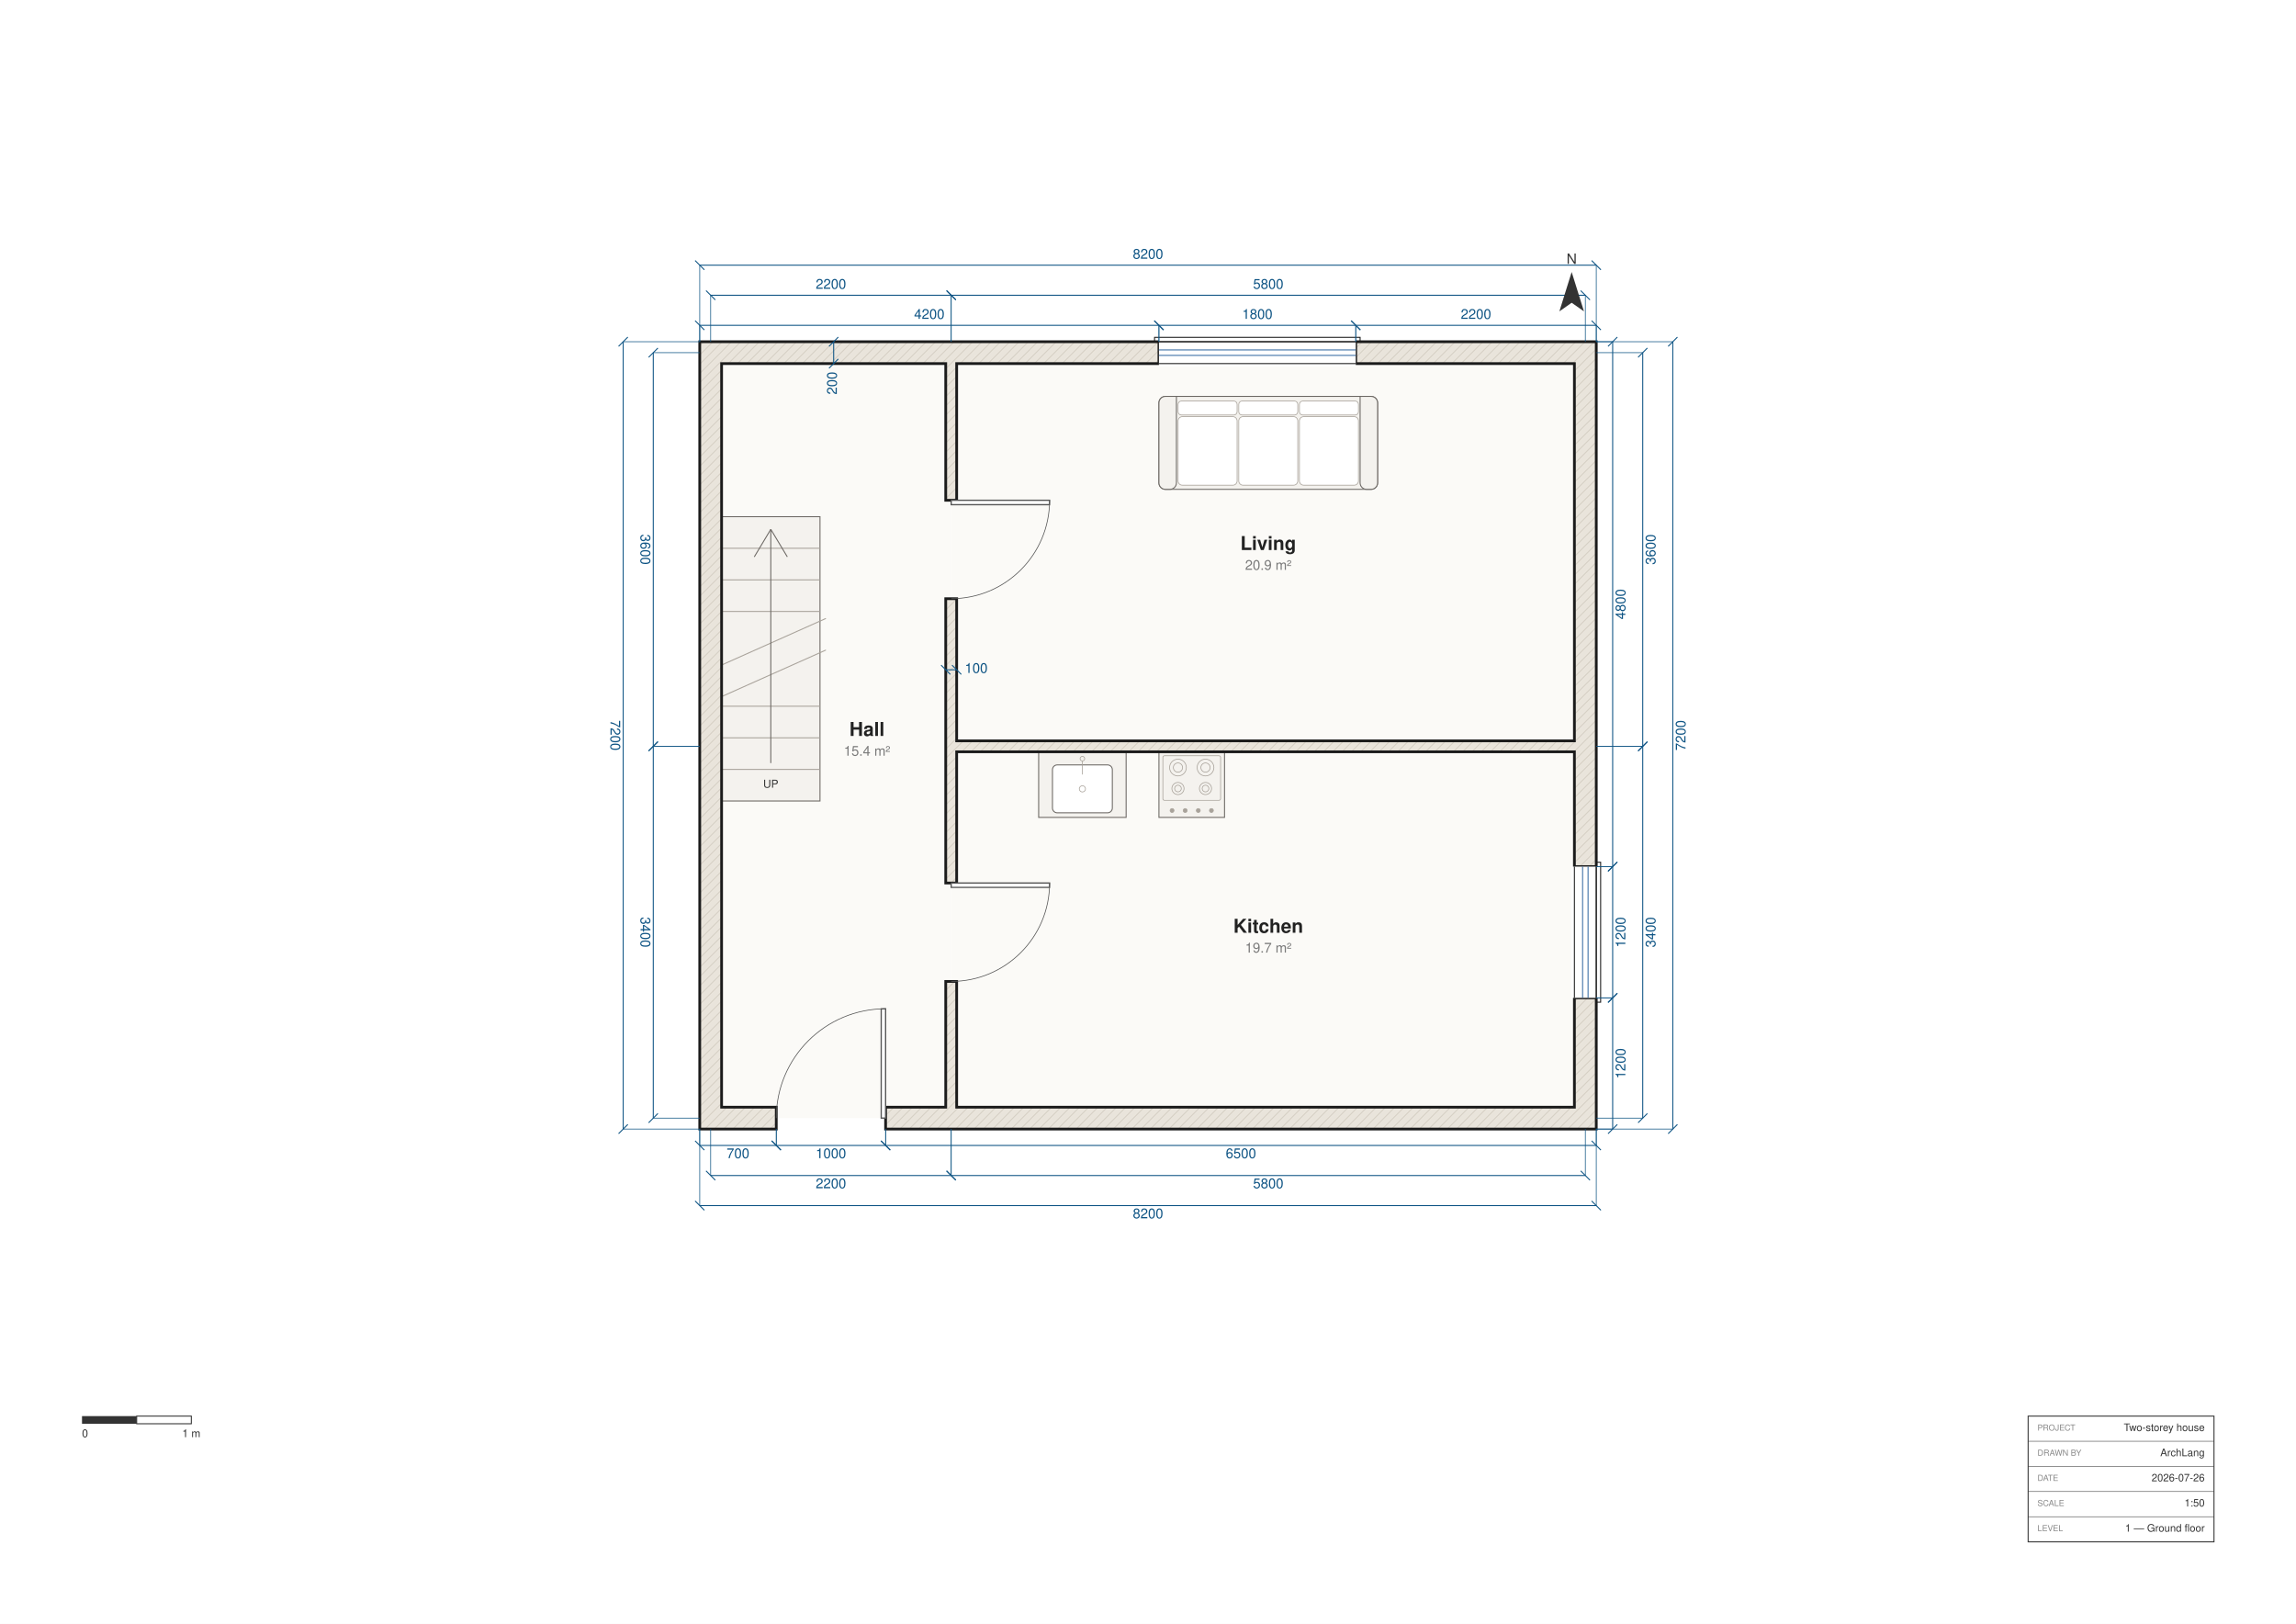
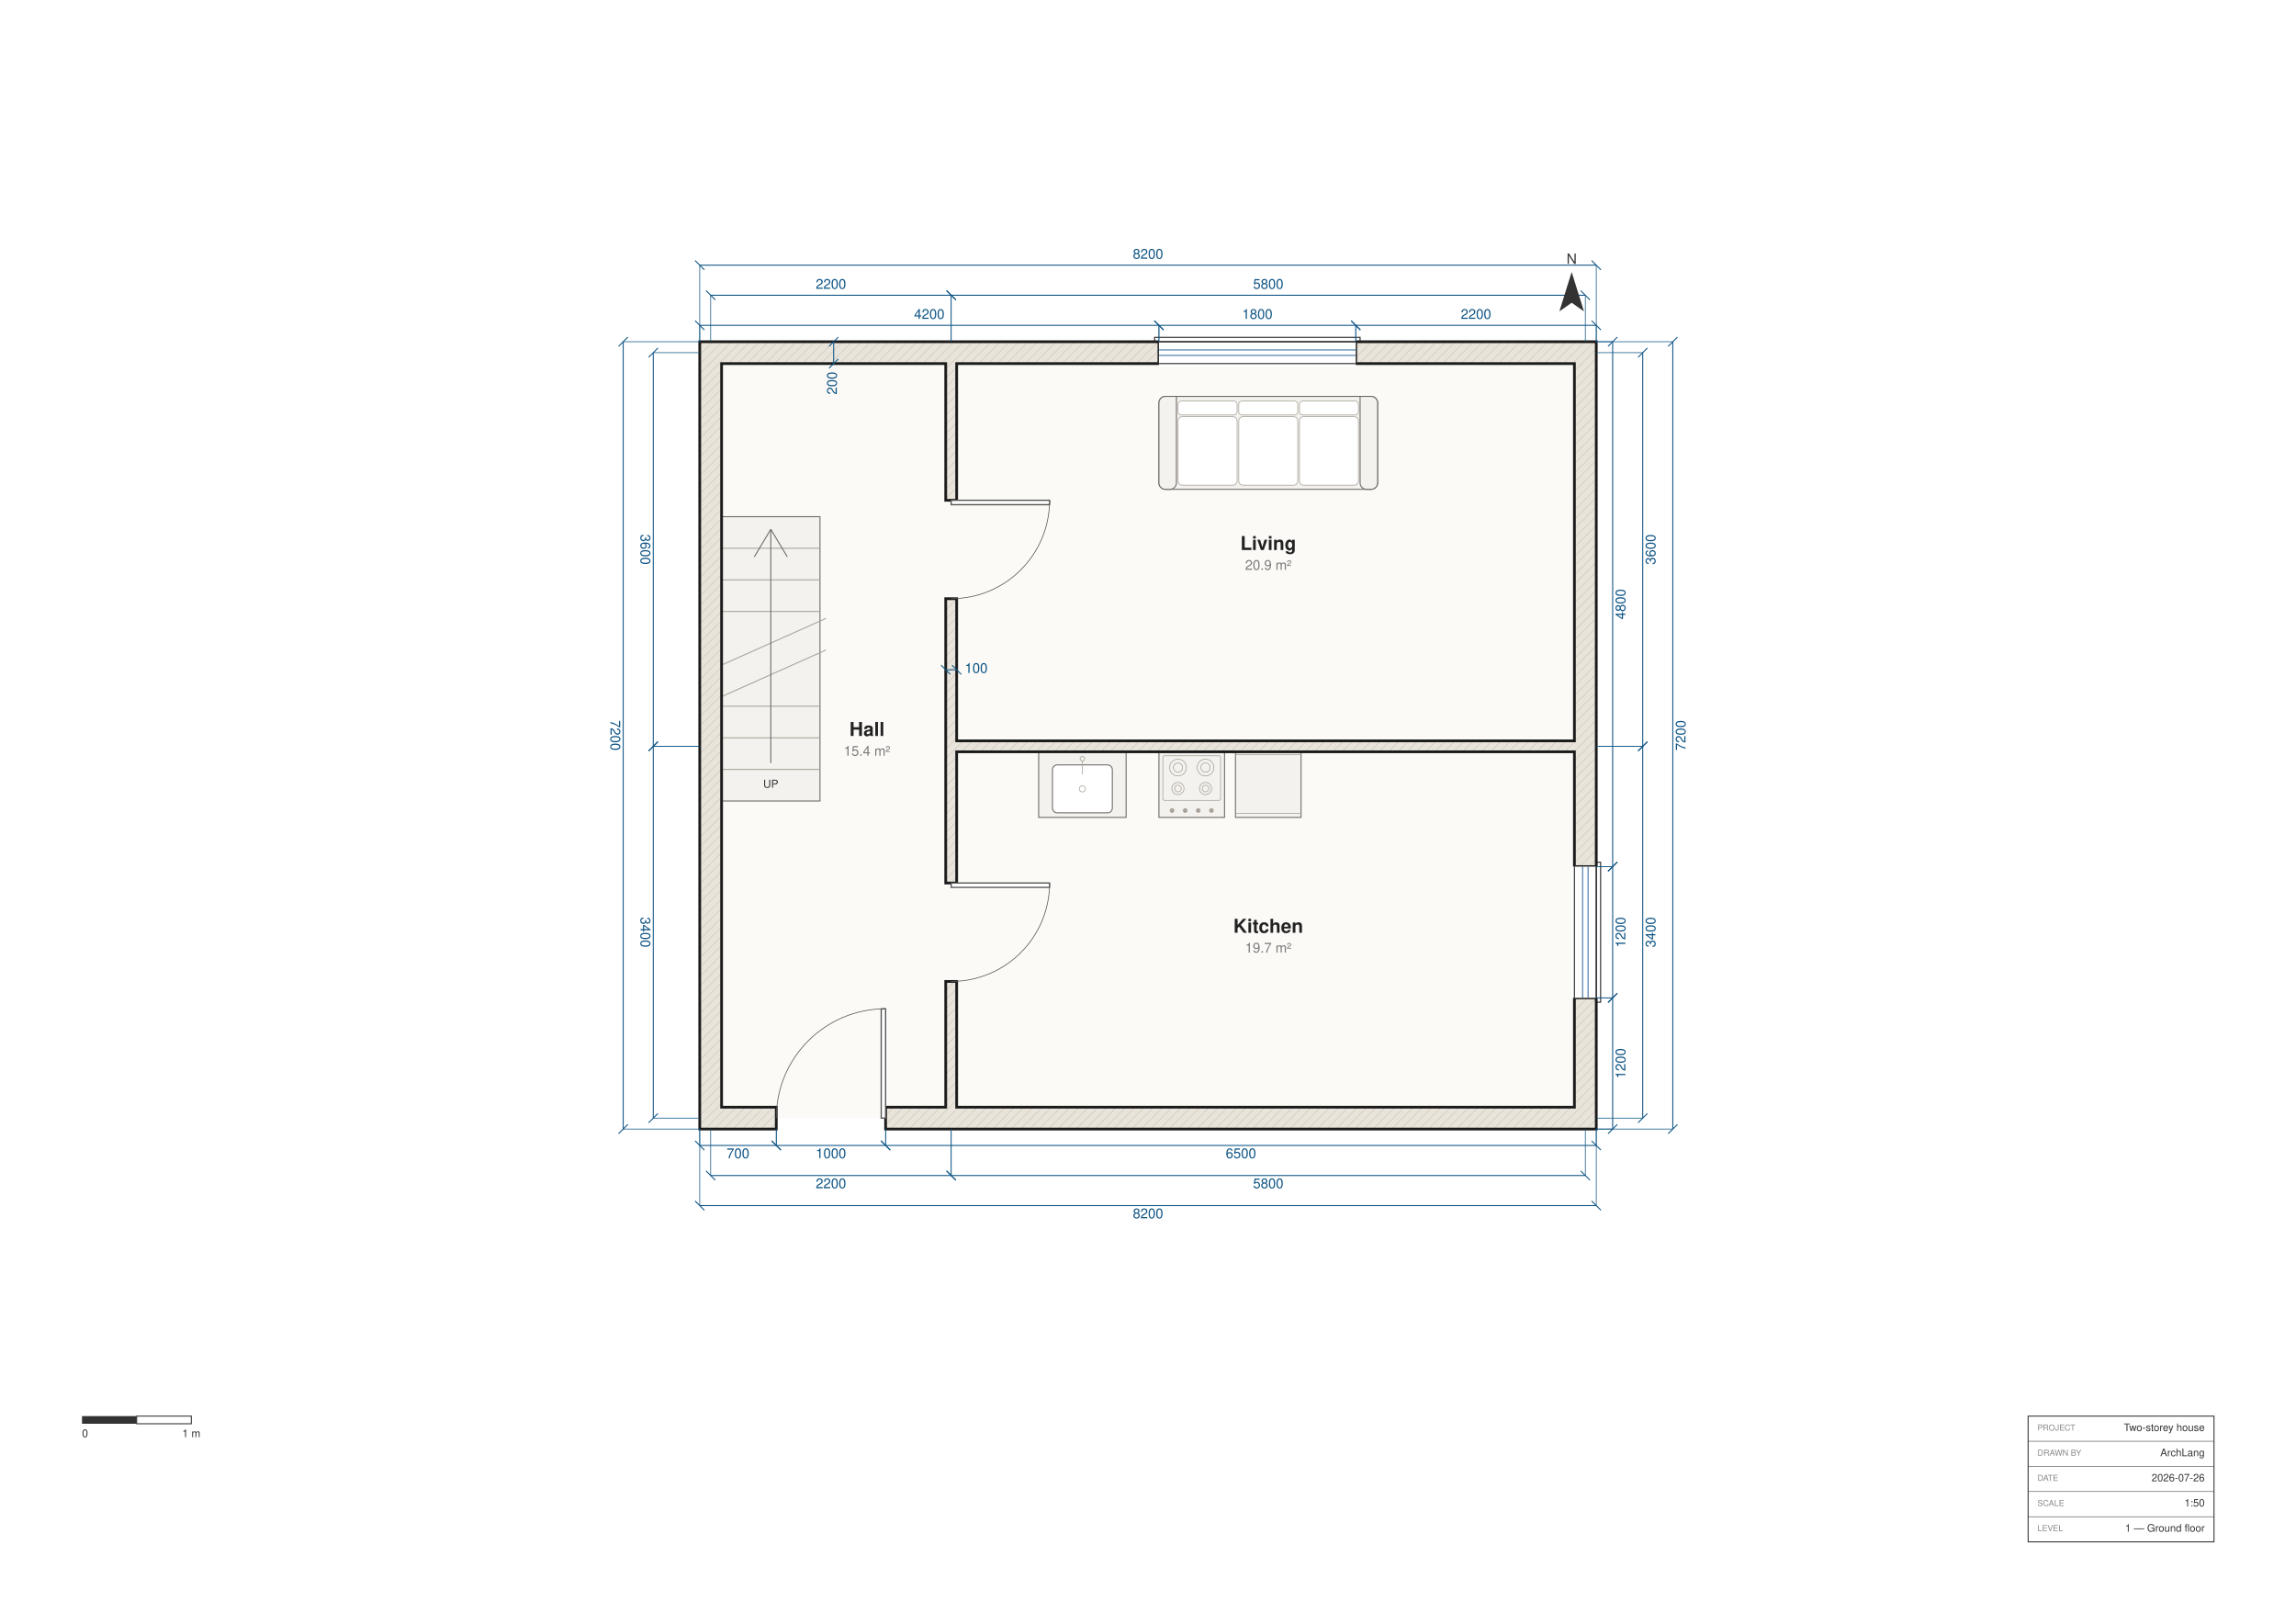
<svg xmlns="http://www.w3.org/2000/svg" width="420mm" height="297mm" viewBox="-6500 -3225 21000 14850" font-family="Helvetica, Arial, sans-serif">
  <defs>
    <pattern id="poche" patternUnits="userSpaceOnUse" width="60" height="60" patternTransform="rotate(45)">
      <rect width="60" height="60" fill="#e9e4db" />
      <line x1="0" y1="0" x2="0" y2="60" stroke="#b9b1a4" stroke-width="6.3" />
    </pattern>
  </defs>
  <rect x="-6500" y="-3225" width="21000" height="14850" fill="#ffffff" />
  <g id="A-FLOR">
    <polygon points="0,0 2200,0 2200,7000 0,7000" fill="#fbfaf7" />
    <polygon points="2200,0 8000,0 8000,3600 2200,3600" fill="#fbfaf7" />
    <polygon points="2200,3600 8000,3600 8000,7000 2200,7000" fill="#fbfaf7" />
  </g>
  <g id="A-FURN">
    <path d="M 4159.5,400 L 6040.5,400 A 59.5 59.5 0 0 1 6100,459.5 L 6100,1190.5 A 59.5 59.5 0 0 1 6040.5,1250 L 4159.5,1250 A 59.5 59.5 0 0 1 4100,1190.5 L 4100,459.5 A 59.5 59.5 0 0 1 4159.5,400 Z" fill="#f4f2ee" stroke="#6c6864" stroke-width="9" />
    <path d="M 4159.5,400 L 4260,400 L 4260,1190.5 A 59.5 59.5 0 0 1 4200.5,1250 L 4159.5,1250 A 59.5 59.5 0 0 1 4100,1190.5 L 4100,459.5 A 59.5 59.5 0 0 1 4159.5,400 Z" fill="#f4f2ee" stroke="#6c6864" stroke-width="9" />
    <path d="M 5940,400 L 6040.5,400 A 59.5 59.5 0 0 1 6100,459.5 L 6100,1190.5 A 59.5 59.5 0 0 1 6040.5,1250 L 5999.5,1250 A 59.5 59.5 0 0 1 5940,1190.5 L 5940,400 Z" fill="#f4f2ee" stroke="#6c6864" stroke-width="9" />
    <path d="M 4305.05,442.5 L 4785.15,442.5 A 29.75 29.75 0 0 1 4814.9,472.25 L 4814.9,540.25 A 29.75 29.75 0 0 1 4785.15,570 L 4305.05,570 A 29.75 29.75 0 0 1 4275.3,540.25 L 4275.3,472.25 A 29.75 29.75 0 0 1 4305.05,442.5 Z" fill="#ffffff" stroke="#a8a29a" stroke-width="6.5" />
    <path d="M 4859.95,442.5 L 5340.05,442.5 A 29.75 29.75 0 0 1 5369.8,472.25 L 5369.8,540.25 A 29.75 29.75 0 0 1 5340.05,570 L 4859.95,570 A 29.75 29.75 0 0 1 4830.2,540.25 L 4830.2,472.25 A 29.75 29.75 0 0 1 4859.95,442.5 Z" fill="#ffffff" stroke="#a8a29a" stroke-width="6.5" />
    <path d="M 5414.85,442.5 L 5894.95,442.5 A 29.75 29.75 0 0 1 5924.7,472.25 L 5924.7,540.25 A 29.75 29.75 0 0 1 5894.95,570 L 5414.85,570 A 29.75 29.75 0 0 1 5385.1,540.25 L 5385.1,472.25 A 29.75 29.75 0 0 1 5414.85,442.5 Z" fill="#ffffff" stroke="#a8a29a" stroke-width="6.5" />
    <path d="M 4313.55,585.3 L 4776.65,585.3 A 38.25 38.25 0 0 1 4814.9,623.55 L 4814.9,1173.5 A 38.25 38.25 0 0 1 4776.65,1211.75 L 4313.55,1211.75 A 38.25 38.25 0 0 1 4275.3,1173.5 L 4275.3,623.55 A 38.25 38.25 0 0 1 4313.55,585.3 Z" fill="#ffffff" stroke="#a8a29a" stroke-width="6.5" />
    <path d="M 4868.45,585.3 L 5331.55,585.3 A 38.25 38.25 0 0 1 5369.8,623.55 L 5369.8,1173.5 A 38.25 38.25 0 0 1 5331.55,1211.75 L 4868.45,1211.75 A 38.25 38.25 0 0 1 4830.2,1173.5 L 4830.2,623.55 A 38.25 38.25 0 0 1 4868.45,585.3 Z" fill="#ffffff" stroke="#a8a29a" stroke-width="6.5" />
    <path d="M 5423.35,585.3 L 5886.45,585.3 A 38.25 38.25 0 0 1 5924.7,623.55 L 5924.7,1173.5 A 38.25 38.25 0 0 1 5886.45,1211.75 L 5423.35,1211.75 A 38.25 38.25 0 0 1 5385.1,1173.5 L 5385.1,623.55 A 38.25 38.25 0 0 1 5423.35,585.3 Z" fill="#ffffff" stroke="#a8a29a" stroke-width="6.5" />
    <polygon points="3000,3650 3800,3650 3800,4250 3000,4250" fill="#f4f2ee" stroke="#6c6864" stroke-width="9" />
    <path d="M 3170.05,3770 L 3629.95,3770 A 43.8 43.8 0 0 1 3673.75,3813.8 L 3673.75,4164.2 A 43.8 43.8 0 0 1 3629.95,4208 L 3170.05,4208 A 43.8 43.8 0 0 1 3126.25,4164.2 L 3126.25,3813.8 A 43.8 43.8 0 0 1 3170.05,3770 Z" fill="#ffffff" stroke="#6c6864" stroke-width="9" />
    <circle cx="3400" cy="3989" r="28.47" fill="#ffffff" stroke="#a8a29a" stroke-width="6.5" />
    <circle cx="3400" cy="3713" r="21" fill="none" stroke="#a8a29a" stroke-width="6.5" />
    <line x1="3400" y1="3734" x2="3400" y2="3857.6" stroke="#a8a29a" stroke-width="6.5" />
    <polygon points="4100,3650 4700,3650 4700,4250 4100,4250" fill="#f4f2ee" stroke="#6c6864" stroke-width="9" />
    <path d="M 4151,3686 L 4649,3686 A 15 15 0 0 1 4664,3701 L 4664,4079 A 15 15 0 0 1 4649,4094 L 4151,4094 A 15 15 0 0 1 4136,4079 L 4136,3701 A 15 15 0 0 1 4151,3686 Z" fill="none" stroke="#a8a29a" stroke-width="6.5" />
    <circle cx="4274.12" cy="3794.12" r="76.7" fill="none" stroke="#a8a29a" stroke-width="6.5" />
    <circle cx="4274.12" cy="3794.12" r="42.19" fill="none" stroke="#a8a29a" stroke-width="6.5" />
    <circle cx="4525.88" cy="3794.12" r="76.7" fill="none" stroke="#a8a29a" stroke-width="6.5" />
    <circle cx="4525.88" cy="3794.12" r="42.19" fill="none" stroke="#a8a29a" stroke-width="6.5" />
    <circle cx="4274.12" cy="3985.88" r="55.61" fill="none" stroke="#a8a29a" stroke-width="6.5" />
    <circle cx="4274.12" cy="3985.88" r="30.59" fill="none" stroke="#a8a29a" stroke-width="6.5" />
    <circle cx="4525.88" cy="3985.88" r="55.61" fill="none" stroke="#a8a29a" stroke-width="6.5" />
    <circle cx="4525.88" cy="3985.88" r="30.59" fill="none" stroke="#a8a29a" stroke-width="6.5" />
    <circle cx="4220" cy="4187" r="18" fill="#a8a29a" stroke="#a8a29a" stroke-width="6.5" />
    <circle cx="4340" cy="4187" r="18" fill="#a8a29a" stroke="#a8a29a" stroke-width="6.5" />
    <circle cx="4460" cy="4187" r="18" fill="#a8a29a" stroke="#a8a29a" stroke-width="6.5" />
    <circle cx="4580" cy="4187" r="18" fill="#a8a29a" stroke="#a8a29a" stroke-width="6.5" />
+     <polygon points="4800,3650 5400,3650 5400,4250 4800,4250" fill="#f4f2ee" stroke="#6c6864" stroke-width="9" />
+     <line x1="4800" y1="3677" x2="5400" y2="3677" stroke="#a8a29a" stroke-width="6.5" />
+     <line x1="4800" y1="4214" x2="5400" y2="4214" stroke="#a8a29a" stroke-width="6.5" />
  </g>
  <g id="A-FLOR-STRS">
    <polygon points="100,1500 1000,1500 1000,4100 100,4100" fill="#f4f2ee" stroke="#6c6864" stroke-width="9" />
    <line x1="46" y1="3169.44" x2="1054" y2="2719.44" stroke="#a8a29a" stroke-width="9" />
    <line x1="46" y1="2880.56" x2="1054" y2="2430.56" stroke="#a8a29a" stroke-width="9" />
    <line x1="100" y1="3811.11" x2="1000" y2="3811.11" stroke="#a8a29a" stroke-width="9" />
    <line x1="100" y1="3522.22" x2="1000" y2="3522.22" stroke="#a8a29a" stroke-width="9" />
    <line x1="100" y1="3233.33" x2="1000" y2="3233.33" stroke="#a8a29a" stroke-width="9" />
    <line x1="100" y1="2366.67" x2="1000" y2="2366.67" stroke="#a8a29a" stroke-width="9" />
    <line x1="100" y1="2077.78" x2="1000" y2="2077.78" stroke="#a8a29a" stroke-width="9" />
    <line x1="100" y1="1788.89" x2="1000" y2="1788.89" stroke="#a8a29a" stroke-width="9" />
    <line x1="550" y1="3753.33" x2="550" y2="1615.56" stroke="#6c6864" stroke-width="9" />
    <line x1="550" y1="1615.56" x2="701.2" y2="1867.56" stroke="#6c6864" stroke-width="9" />
    <line x1="550" y1="1615.56" x2="398.8" y2="1867.56" stroke="#6c6864" stroke-width="9" />
    <text x="550" y="3955.56" font-size="100" fill="#333333" text-anchor="middle" dominant-baseline="central">UP</text>
  </g>
  <g id="A-WALL">
    <path d="M -100,-100 L 4100,-100 L 4100,100 L 2250,100 L 2250,1350 L 2150,1350 L 2150,100 L 100,100 L 100,6900 L 600,6900 L 600,7100 L -100,7100 Z M 1600,6900 L 2150,6900 L 2150,5750 L 2250,5750 L 2250,6900 L 7900,6900 L 7900,5900 L 8100,5900 L 8100,7100 L 1600,7100 Z M 2150,2250 L 2250,2250 L 2250,3550 L 7900,3550 L 7900,100 L 5900,100 L 5900,-100 L 8100,-100 L 8100,4700 L 7900,4700 L 7900,3650 L 2250,3650 L 2250,4850 L 2150,4850 Z" fill="url(#poche)" fill-rule="nonzero" />
    <path d="M -100,-100 L 4100,-100 L 4100,100 L 2250,100 L 2250,1350 L 2150,1350 L 2150,100 L 100,100 L 100,6900 L 600,6900 L 600,7100 L -100,7100 Z M 1600,6900 L 2150,6900 L 2150,5750 L 2250,5750 L 2250,6900 L 7900,6900 L 7900,5900 L 8100,5900 L 8100,7100 L 1600,7100 Z M 2150,2250 L 2250,2250 L 2250,3550 L 7900,3550 L 7900,100 L 5900,100 L 5900,-100 L 8100,-100 L 8100,4700 L 7900,4700 L 7900,3650 L 2250,3650 L 2250,4850 L 2150,4850 Z" fill="none" stroke="#1b1b1b" stroke-width="25" stroke-linejoin="miter" stroke-miterlimit="4" />
  </g>
  <g id="A-DOOR">
    <polygon points="1600,6900 600,6900 600,7100 1600,7100" fill="none" />
    <polygon points="1600,7000 1600,6000 1560,6000.8 1560,7000" fill="#ffffff" stroke="#555555" stroke-width="11.7" />
    <path d="M 1600,6000 A 1000 1000 0 0 0 600,7000" fill="none" stroke="#555555" stroke-width="6.5" />
    <polygon points="2150,1350 2150,2250 2250,2250 2250,1350" fill="none" />
    <polygon points="2200,1350 3100,1350 3099.11,1390 2200,1390" fill="#ffffff" stroke="#555555" stroke-width="11.7" />
    <path d="M 3100,1350 A 900 900 0 0 1 2200,2250" fill="none" stroke="#555555" stroke-width="6.5" />
    <polygon points="2150,4850 2150,5750 2250,5750 2250,4850" fill="none" />
    <polygon points="2200,4850 3100,4850 3099.11,4890 2200,4890" fill="#ffffff" stroke="#555555" stroke-width="11.7" />
    <path d="M 3100,4850 A 900 900 0 0 1 2200,5750" fill="none" stroke="#555555" stroke-width="6.5" />
  </g>
  <g id="A-GLAZ">
    <polygon points="4100,125 5900,125 5900,-125 4100,-125" fill="#ffffff" />
    <line x1="4100" y1="100" x2="5900" y2="100" stroke="#1b1b1b" stroke-width="9" />
    <line x1="4100" y1="-100" x2="5900" y2="-100" stroke="#1b1b1b" stroke-width="9" />
    <line x1="4100" y1="25" x2="5900" y2="25" stroke="#3a6ea5" stroke-width="9" />
    <line x1="4100" y1="-25" x2="5900" y2="-25" stroke="#3a6ea5" stroke-width="9" />
    <polygon points="4060,-100 4060,-140 5940,-140 5940,-100" fill="none" stroke="#1b1b1b" stroke-width="9" />
    <polygon points="7875,4700 7875,5900 8125,5900 8125,4700" fill="#ffffff" />
    <line x1="7900" y1="4700" x2="7900" y2="5900" stroke="#1b1b1b" stroke-width="9" />
    <line x1="8100" y1="4700" x2="8100" y2="5900" stroke="#1b1b1b" stroke-width="9" />
    <line x1="7975" y1="4700" x2="7975" y2="5900" stroke="#3a6ea5" stroke-width="9" />
    <line x1="8025" y1="4700" x2="8025" y2="5900" stroke="#3a6ea5" stroke-width="9" />
    <polygon points="8100,4660 8140,4660 8140,5940 8100,5940" fill="none" stroke="#1b1b1b" stroke-width="9" />
  </g>
  <g id="A-ANNO-TEXT">
    <text x="1430" y="3465" font-size="175" fill="#222222" text-anchor="middle" dominant-baseline="central" font-weight="600">Hall</text>
    <text x="1430" y="3657.5" font-size="125" fill="#7a7a7a" text-anchor="middle" dominant-baseline="central">15.4 m²</text>
    <text x="5100" y="1765" font-size="175" fill="#222222" text-anchor="middle" dominant-baseline="central" font-weight="600">Living</text>
    <text x="5100" y="1957.5" font-size="125" fill="#7a7a7a" text-anchor="middle" dominant-baseline="central">20.9 m²</text>
    <text x="5100" y="5265" font-size="175" fill="#222222" text-anchor="middle" dominant-baseline="central" font-weight="600">Kitchen</text>
    <text x="5100" y="5457.5" font-size="125" fill="#7a7a7a" text-anchor="middle" dominant-baseline="central">19.7 m²</text>
  </g>
  <g id="A-ANNO-DIMS">
    <line x1="-100" y1="7100" x2="-100" y2="7250" stroke="#0E5484" stroke-width="6.3" />
    <line x1="600" y1="7100" x2="600" y2="7250" stroke="#0E5484" stroke-width="6.3" />
    <line x1="-100" y1="7250" x2="600" y2="7250" stroke="#0E5484" stroke-width="9" />
    <line x1="-57.57" y1="7292.43" x2="-142.43" y2="7207.57" stroke="#0E5484" stroke-width="9" />
    <line x1="642.43" y1="7292.43" x2="557.57" y2="7207.57" stroke="#0E5484" stroke-width="9" />
    <text x="250" y="7337.5" font-size="125" fill="#0E5484" text-anchor="middle" dominant-baseline="central" transform="rotate(0 250 7337.5)">700</text>
    <line x1="600" y1="7100" x2="600" y2="7250" stroke="#0E5484" stroke-width="6.3" />
    <line x1="1600" y1="7100" x2="1600" y2="7250" stroke="#0E5484" stroke-width="6.3" />
    <line x1="600" y1="7250" x2="1600" y2="7250" stroke="#0E5484" stroke-width="9" />
    <line x1="642.43" y1="7292.43" x2="557.57" y2="7207.57" stroke="#0E5484" stroke-width="9" />
    <line x1="1642.43" y1="7292.43" x2="1557.57" y2="7207.57" stroke="#0E5484" stroke-width="9" />
    <text x="1100" y="7337.5" font-size="125" fill="#0E5484" text-anchor="middle" dominant-baseline="central" transform="rotate(0 1100 7337.5)">1000</text>
    <line x1="1600" y1="7100" x2="1600" y2="7250" stroke="#0E5484" stroke-width="6.3" />
    <line x1="8100" y1="7100" x2="8100" y2="7250" stroke="#0E5484" stroke-width="6.3" />
    <line x1="1600" y1="7250" x2="8100" y2="7250" stroke="#0E5484" stroke-width="9" />
    <line x1="1642.43" y1="7292.43" x2="1557.57" y2="7207.57" stroke="#0E5484" stroke-width="9" />
    <line x1="8142.43" y1="7292.43" x2="8057.57" y2="7207.57" stroke="#0E5484" stroke-width="9" />
    <text x="4850" y="7337.5" font-size="125" fill="#0E5484" text-anchor="middle" dominant-baseline="central" transform="rotate(0 4850 7337.5)">6500</text>
    <line x1="0" y1="7100" x2="0" y2="7525" stroke="#0E5484" stroke-width="6.3" />
    <line x1="2200" y1="7100" x2="2200" y2="7525" stroke="#0E5484" stroke-width="6.3" />
    <line x1="0" y1="7525" x2="2200" y2="7525" stroke="#0E5484" stroke-width="9" />
    <line x1="42.43" y1="7567.43" x2="-42.43" y2="7482.57" stroke="#0E5484" stroke-width="9" />
    <line x1="2242.43" y1="7567.43" x2="2157.57" y2="7482.57" stroke="#0E5484" stroke-width="9" />
    <text x="1100" y="7612.5" font-size="125" fill="#0E5484" text-anchor="middle" dominant-baseline="central" transform="rotate(0 1100 7612.5)">2200</text>
    <line x1="2200" y1="7100" x2="2200" y2="7525" stroke="#0E5484" stroke-width="6.3" />
    <line x1="8000" y1="7100" x2="8000" y2="7525" stroke="#0E5484" stroke-width="6.3" />
    <line x1="2200" y1="7525" x2="8000" y2="7525" stroke="#0E5484" stroke-width="9" />
    <line x1="2242.43" y1="7567.43" x2="2157.57" y2="7482.57" stroke="#0E5484" stroke-width="9" />
    <line x1="8042.43" y1="7567.43" x2="7957.57" y2="7482.57" stroke="#0E5484" stroke-width="9" />
    <text x="5100" y="7612.5" font-size="125" fill="#0E5484" text-anchor="middle" dominant-baseline="central" transform="rotate(0 5100 7612.5)">5800</text>
    <line x1="-100" y1="7100" x2="-100" y2="7800" stroke="#0E5484" stroke-width="6.3" />
    <line x1="8100" y1="7100" x2="8100" y2="7800" stroke="#0E5484" stroke-width="6.3" />
    <line x1="-100" y1="7800" x2="8100" y2="7800" stroke="#0E5484" stroke-width="9" />
    <line x1="-57.57" y1="7842.43" x2="-142.43" y2="7757.57" stroke="#0E5484" stroke-width="9" />
    <line x1="8142.43" y1="7842.43" x2="8057.57" y2="7757.57" stroke="#0E5484" stroke-width="9" />
    <text x="4000" y="7887.5" font-size="125" fill="#0E5484" text-anchor="middle" dominant-baseline="central" transform="rotate(0 4000 7887.5)">8200</text>
    <line x1="-100" y1="0" x2="-525" y2="0" stroke="#0E5484" stroke-width="6.3" />
    <line x1="-100" y1="3600" x2="-525" y2="3600" stroke="#0E5484" stroke-width="6.3" />
    <line x1="-525" y1="0" x2="-525" y2="3600" stroke="#0E5484" stroke-width="9" />
    <line x1="-567.43" y1="42.43" x2="-482.57" y2="-42.43" stroke="#0E5484" stroke-width="9" />
    <line x1="-567.43" y1="3642.43" x2="-482.57" y2="3557.57" stroke="#0E5484" stroke-width="9" />
    <text x="-612.5" y="1800" font-size="125" fill="#0E5484" text-anchor="middle" dominant-baseline="central" transform="rotate(90 -612.5 1800)">3600</text>
    <line x1="-100" y1="3600" x2="-525" y2="3600" stroke="#0E5484" stroke-width="6.3" />
    <line x1="-100" y1="7000" x2="-525" y2="7000" stroke="#0E5484" stroke-width="6.3" />
    <line x1="-525" y1="3600" x2="-525" y2="7000" stroke="#0E5484" stroke-width="9" />
    <line x1="-567.43" y1="3642.43" x2="-482.57" y2="3557.57" stroke="#0E5484" stroke-width="9" />
    <line x1="-567.43" y1="7042.43" x2="-482.57" y2="6957.57" stroke="#0E5484" stroke-width="9" />
    <text x="-612.5" y="5300" font-size="125" fill="#0E5484" text-anchor="middle" dominant-baseline="central" transform="rotate(90 -612.5 5300)">3400</text>
    <line x1="-100" y1="-100" x2="-800" y2="-100" stroke="#0E5484" stroke-width="6.3" />
    <line x1="-100" y1="7100" x2="-800" y2="7100" stroke="#0E5484" stroke-width="6.3" />
    <line x1="-800" y1="-100" x2="-800" y2="7100" stroke="#0E5484" stroke-width="9" />
    <line x1="-842.43" y1="-57.57" x2="-757.57" y2="-142.43" stroke="#0E5484" stroke-width="9" />
    <line x1="-842.43" y1="7142.43" x2="-757.57" y2="7057.57" stroke="#0E5484" stroke-width="9" />
    <text x="-887.5" y="3500" font-size="125" fill="#0E5484" text-anchor="middle" dominant-baseline="central" transform="rotate(90 -887.5 3500)">7200</text>
    <line x1="4100" y1="-100" x2="4100" y2="-250" stroke="#0E5484" stroke-width="6.3" />
    <line x1="-100" y1="-100" x2="-100" y2="-250" stroke="#0E5484" stroke-width="6.3" />
    <line x1="4100" y1="-250" x2="-100" y2="-250" stroke="#0E5484" stroke-width="9" />
    <line x1="4057.57" y1="-292.43" x2="4142.43" y2="-207.57" stroke="#0E5484" stroke-width="9" />
    <line x1="-142.43" y1="-292.43" x2="-57.57" y2="-207.57" stroke="#0E5484" stroke-width="9" />
    <text x="2000" y="-337.5" font-size="125" fill="#0E5484" text-anchor="middle" dominant-baseline="central" transform="rotate(0 2000 -337.5)">4200</text>
    <line x1="5900" y1="-100" x2="5900" y2="-250" stroke="#0E5484" stroke-width="6.3" />
    <line x1="4100" y1="-100" x2="4100" y2="-250" stroke="#0E5484" stroke-width="6.3" />
    <line x1="5900" y1="-250" x2="4100" y2="-250" stroke="#0E5484" stroke-width="9" />
    <line x1="5857.57" y1="-292.43" x2="5942.43" y2="-207.57" stroke="#0E5484" stroke-width="9" />
    <line x1="4057.57" y1="-292.43" x2="4142.43" y2="-207.57" stroke="#0E5484" stroke-width="9" />
    <text x="5000" y="-337.5" font-size="125" fill="#0E5484" text-anchor="middle" dominant-baseline="central" transform="rotate(0 5000 -337.5)">1800</text>
    <line x1="8100" y1="-100" x2="8100" y2="-250" stroke="#0E5484" stroke-width="6.3" />
    <line x1="5900" y1="-100" x2="5900" y2="-250" stroke="#0E5484" stroke-width="6.3" />
    <line x1="8100" y1="-250" x2="5900" y2="-250" stroke="#0E5484" stroke-width="9" />
    <line x1="8057.57" y1="-292.43" x2="8142.43" y2="-207.57" stroke="#0E5484" stroke-width="9" />
    <line x1="5857.57" y1="-292.43" x2="5942.43" y2="-207.57" stroke="#0E5484" stroke-width="9" />
    <text x="7000" y="-337.5" font-size="125" fill="#0E5484" text-anchor="middle" dominant-baseline="central" transform="rotate(0 7000 -337.5)">2200</text>
    <line x1="2200" y1="-100" x2="2200" y2="-525" stroke="#0E5484" stroke-width="6.3" />
    <line x1="0" y1="-100" x2="0" y2="-525" stroke="#0E5484" stroke-width="6.3" />
    <line x1="2200" y1="-525" x2="0" y2="-525" stroke="#0E5484" stroke-width="9" />
    <line x1="2157.57" y1="-567.43" x2="2242.43" y2="-482.57" stroke="#0E5484" stroke-width="9" />
    <line x1="-42.43" y1="-567.43" x2="42.43" y2="-482.57" stroke="#0E5484" stroke-width="9" />
    <text x="1100" y="-612.5" font-size="125" fill="#0E5484" text-anchor="middle" dominant-baseline="central" transform="rotate(0 1100 -612.5)">2200</text>
    <line x1="8000" y1="-100" x2="8000" y2="-525" stroke="#0E5484" stroke-width="6.3" />
    <line x1="2200" y1="-100" x2="2200" y2="-525" stroke="#0E5484" stroke-width="6.3" />
    <line x1="8000" y1="-525" x2="2200" y2="-525" stroke="#0E5484" stroke-width="9" />
    <line x1="7957.57" y1="-567.43" x2="8042.43" y2="-482.57" stroke="#0E5484" stroke-width="9" />
    <line x1="2157.57" y1="-567.43" x2="2242.43" y2="-482.57" stroke="#0E5484" stroke-width="9" />
    <text x="5100" y="-612.5" font-size="125" fill="#0E5484" text-anchor="middle" dominant-baseline="central" transform="rotate(0 5100 -612.5)">5800</text>
    <line x1="8100" y1="-100" x2="8100" y2="-800" stroke="#0E5484" stroke-width="6.3" />
    <line x1="-100" y1="-100" x2="-100" y2="-800" stroke="#0E5484" stroke-width="6.3" />
    <line x1="8100" y1="-800" x2="-100" y2="-800" stroke="#0E5484" stroke-width="9" />
    <line x1="8057.57" y1="-842.43" x2="8142.43" y2="-757.57" stroke="#0E5484" stroke-width="9" />
    <line x1="-142.43" y1="-842.43" x2="-57.57" y2="-757.57" stroke="#0E5484" stroke-width="9" />
    <text x="4000" y="-887.5" font-size="125" fill="#0E5484" text-anchor="middle" dominant-baseline="central" transform="rotate(0 4000 -887.5)">8200</text>
    <line x1="8100" y1="4700" x2="8250" y2="4700" stroke="#0E5484" stroke-width="6.3" />
    <line x1="8100" y1="-100" x2="8250" y2="-100" stroke="#0E5484" stroke-width="6.3" />
    <line x1="8250" y1="4700" x2="8250" y2="-100" stroke="#0E5484" stroke-width="9" />
    <line x1="8292.43" y1="4657.57" x2="8207.57" y2="4742.43" stroke="#0E5484" stroke-width="9" />
    <line x1="8292.43" y1="-142.43" x2="8207.57" y2="-57.57" stroke="#0E5484" stroke-width="9" />
    <text x="8337.5" y="2300" font-size="125" fill="#0E5484" text-anchor="middle" dominant-baseline="central" transform="rotate(-90 8337.5 2300)">4800</text>
    <line x1="8100" y1="5900" x2="8250" y2="5900" stroke="#0E5484" stroke-width="6.3" />
    <line x1="8100" y1="4700" x2="8250" y2="4700" stroke="#0E5484" stroke-width="6.3" />
    <line x1="8250" y1="5900" x2="8250" y2="4700" stroke="#0E5484" stroke-width="9" />
    <line x1="8292.43" y1="5857.57" x2="8207.57" y2="5942.43" stroke="#0E5484" stroke-width="9" />
    <line x1="8292.43" y1="4657.57" x2="8207.57" y2="4742.43" stroke="#0E5484" stroke-width="9" />
    <text x="8337.5" y="5300" font-size="125" fill="#0E5484" text-anchor="middle" dominant-baseline="central" transform="rotate(-90 8337.5 5300)">1200</text>
    <line x1="8100" y1="7100" x2="8250" y2="7100" stroke="#0E5484" stroke-width="6.3" />
    <line x1="8100" y1="5900" x2="8250" y2="5900" stroke="#0E5484" stroke-width="6.3" />
    <line x1="8250" y1="7100" x2="8250" y2="5900" stroke="#0E5484" stroke-width="9" />
    <line x1="8292.43" y1="7057.57" x2="8207.57" y2="7142.43" stroke="#0E5484" stroke-width="9" />
    <line x1="8292.43" y1="5857.57" x2="8207.57" y2="5942.43" stroke="#0E5484" stroke-width="9" />
    <text x="8337.5" y="6500" font-size="125" fill="#0E5484" text-anchor="middle" dominant-baseline="central" transform="rotate(-90 8337.5 6500)">1200</text>
    <line x1="8100" y1="3600" x2="8525" y2="3600" stroke="#0E5484" stroke-width="6.3" />
    <line x1="8100" y1="0" x2="8525" y2="0" stroke="#0E5484" stroke-width="6.3" />
    <line x1="8525" y1="3600" x2="8525" y2="0" stroke="#0E5484" stroke-width="9" />
    <line x1="8567.43" y1="3557.57" x2="8482.57" y2="3642.43" stroke="#0E5484" stroke-width="9" />
    <line x1="8567.43" y1="-42.43" x2="8482.57" y2="42.43" stroke="#0E5484" stroke-width="9" />
    <text x="8612.5" y="1800" font-size="125" fill="#0E5484" text-anchor="middle" dominant-baseline="central" transform="rotate(-90 8612.5 1800)">3600</text>
    <line x1="8100" y1="7000" x2="8525" y2="7000" stroke="#0E5484" stroke-width="6.3" />
    <line x1="8100" y1="3600" x2="8525" y2="3600" stroke="#0E5484" stroke-width="6.3" />
    <line x1="8525" y1="7000" x2="8525" y2="3600" stroke="#0E5484" stroke-width="9" />
    <line x1="8567.43" y1="6957.57" x2="8482.57" y2="7042.43" stroke="#0E5484" stroke-width="9" />
    <line x1="8567.43" y1="3557.57" x2="8482.57" y2="3642.43" stroke="#0E5484" stroke-width="9" />
    <text x="8612.5" y="5300" font-size="125" fill="#0E5484" text-anchor="middle" dominant-baseline="central" transform="rotate(-90 8612.5 5300)">3400</text>
    <line x1="8100" y1="7100" x2="8800" y2="7100" stroke="#0E5484" stroke-width="6.3" />
    <line x1="8100" y1="-100" x2="8800" y2="-100" stroke="#0E5484" stroke-width="6.3" />
    <line x1="8800" y1="7100" x2="8800" y2="-100" stroke="#0E5484" stroke-width="9" />
    <line x1="8842.43" y1="7057.57" x2="8757.57" y2="7142.43" stroke="#0E5484" stroke-width="9" />
    <line x1="8842.43" y1="-142.43" x2="8757.57" y2="-57.57" stroke="#0E5484" stroke-width="9" />
    <text x="8887.5" y="3500" font-size="125" fill="#0E5484" text-anchor="middle" dominant-baseline="central" transform="rotate(-90 8887.5 3500)">7200</text>
    <line x1="2150" y1="2900" x2="2250" y2="2900" stroke="#0E5484" stroke-width="9" />
    <line x1="2192.43" y1="2942.43" x2="2107.57" y2="2857.57" stroke="#0E5484" stroke-width="9" />
    <line x1="2292.43" y1="2942.43" x2="2207.57" y2="2857.57" stroke="#0E5484" stroke-width="9" />
    <text x="2428.75" y="2900" font-size="125" fill="#0E5484" text-anchor="middle" dominant-baseline="central" transform="rotate(0 2428.75 2900)">100</text>
    <line x1="1125" y1="100" x2="1125" y2="-100" stroke="#0E5484" stroke-width="9" />
    <line x1="1167.43" y1="57.57" x2="1082.57" y2="142.43" stroke="#0E5484" stroke-width="9" />
    <line x1="1167.43" y1="-142.43" x2="1082.57" y2="-57.57" stroke="#0E5484" stroke-width="9" />
    <text x="1125" y="278.75" font-size="125" fill="#0E5484" text-anchor="middle" dominant-baseline="central" transform="rotate(-90 1125 278.75)">200</text>
  </g>
  <g>
    <polygon points="7875,-737.5 7762.5,-377.5 7875,-456.25 7987.5,-377.5" fill="#333333" transform="rotate(0 7875 -512.5)" />
    <text x="7875" y="-841.5" font-size="130" fill="#333333" text-anchor="middle" dominant-baseline="central">N</text>
  </g>
  <g>
    <rect x="-5750" y="9725" width="500" height="70" fill="#333333" />
    <rect x="-5250" y="9725" width="500" height="70" fill="none" stroke="#333333" stroke-width="9" />
    <text x="-5750" y="9895" font-size="100" fill="#333333" text-anchor="start" dominant-baseline="central">0</text>
    <text x="-4750" y="9895" font-size="100" fill="#333333" text-anchor="middle" dominant-baseline="central">1 m</text>
  </g>
  <g>
    <rect x="12050" y="9725" width="1700" height="1150" fill="none" stroke="#333333" stroke-width="9" />
    <text x="12135" y="9840" font-size="76" fill="#888888" dominant-baseline="central">PROJECT</text>
    <text x="13665" y="9840" font-size="95" fill="#333333" text-anchor="end" dominant-baseline="central">Two-storey house</text>
    <text x="12135" y="10070" font-size="76" fill="#888888" dominant-baseline="central">DRAWN BY</text>
    <text x="13665" y="10070" font-size="95" fill="#333333" text-anchor="end" dominant-baseline="central">ArchLang</text>
    <line x1="12050" y1="9955" x2="13750" y2="9955" stroke="#333333" stroke-width="4.5" />
    <text x="12135" y="10300" font-size="76" fill="#888888" dominant-baseline="central">DATE</text>
    <text x="13665" y="10300" font-size="95" fill="#333333" text-anchor="end" dominant-baseline="central">2026-07-26</text>
    <line x1="12050" y1="10185" x2="13750" y2="10185" stroke="#333333" stroke-width="4.5" />
    <text x="12135" y="10530" font-size="76" fill="#888888" dominant-baseline="central">SCALE</text>
    <text x="13665" y="10530" font-size="95" fill="#333333" text-anchor="end" dominant-baseline="central">1:50</text>
    <line x1="12050" y1="10415" x2="13750" y2="10415" stroke="#333333" stroke-width="4.5" />
    <text x="12135" y="10760" font-size="76" fill="#888888" dominant-baseline="central">LEVEL</text>
    <text x="13665" y="10760" font-size="95" fill="#333333" text-anchor="end" dominant-baseline="central">1 — Ground floor</text>
    <line x1="12050" y1="10645" x2="13750" y2="10645" stroke="#333333" stroke-width="4.5" />
  </g>
</svg>
